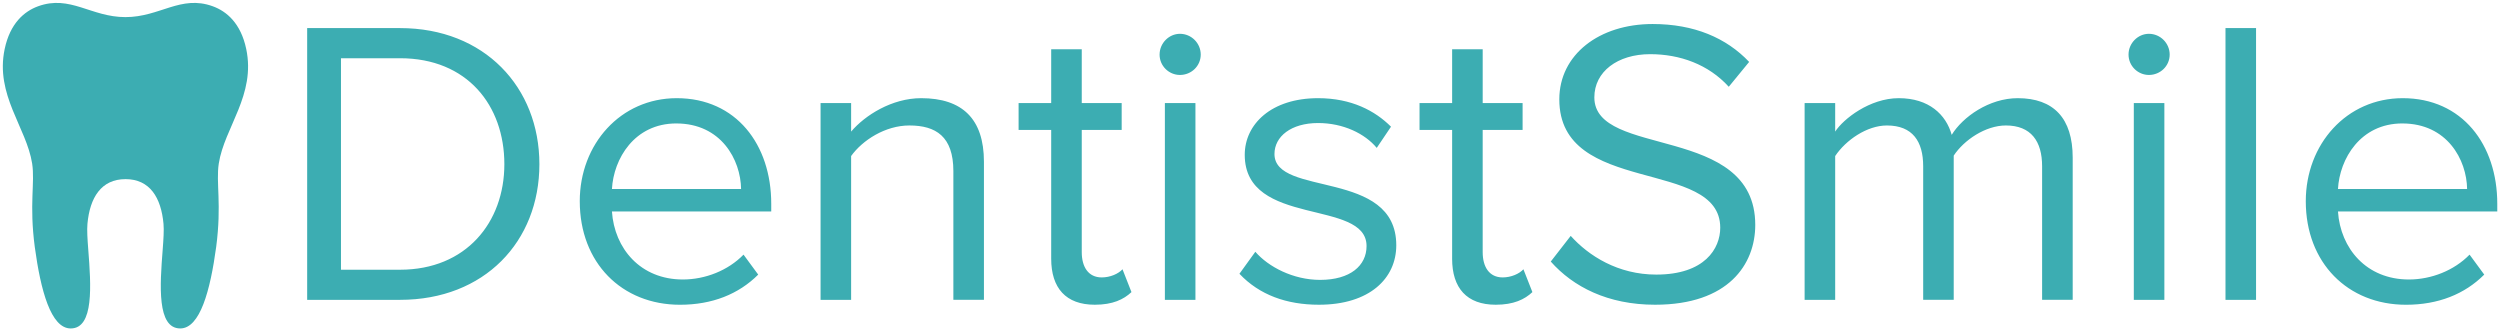
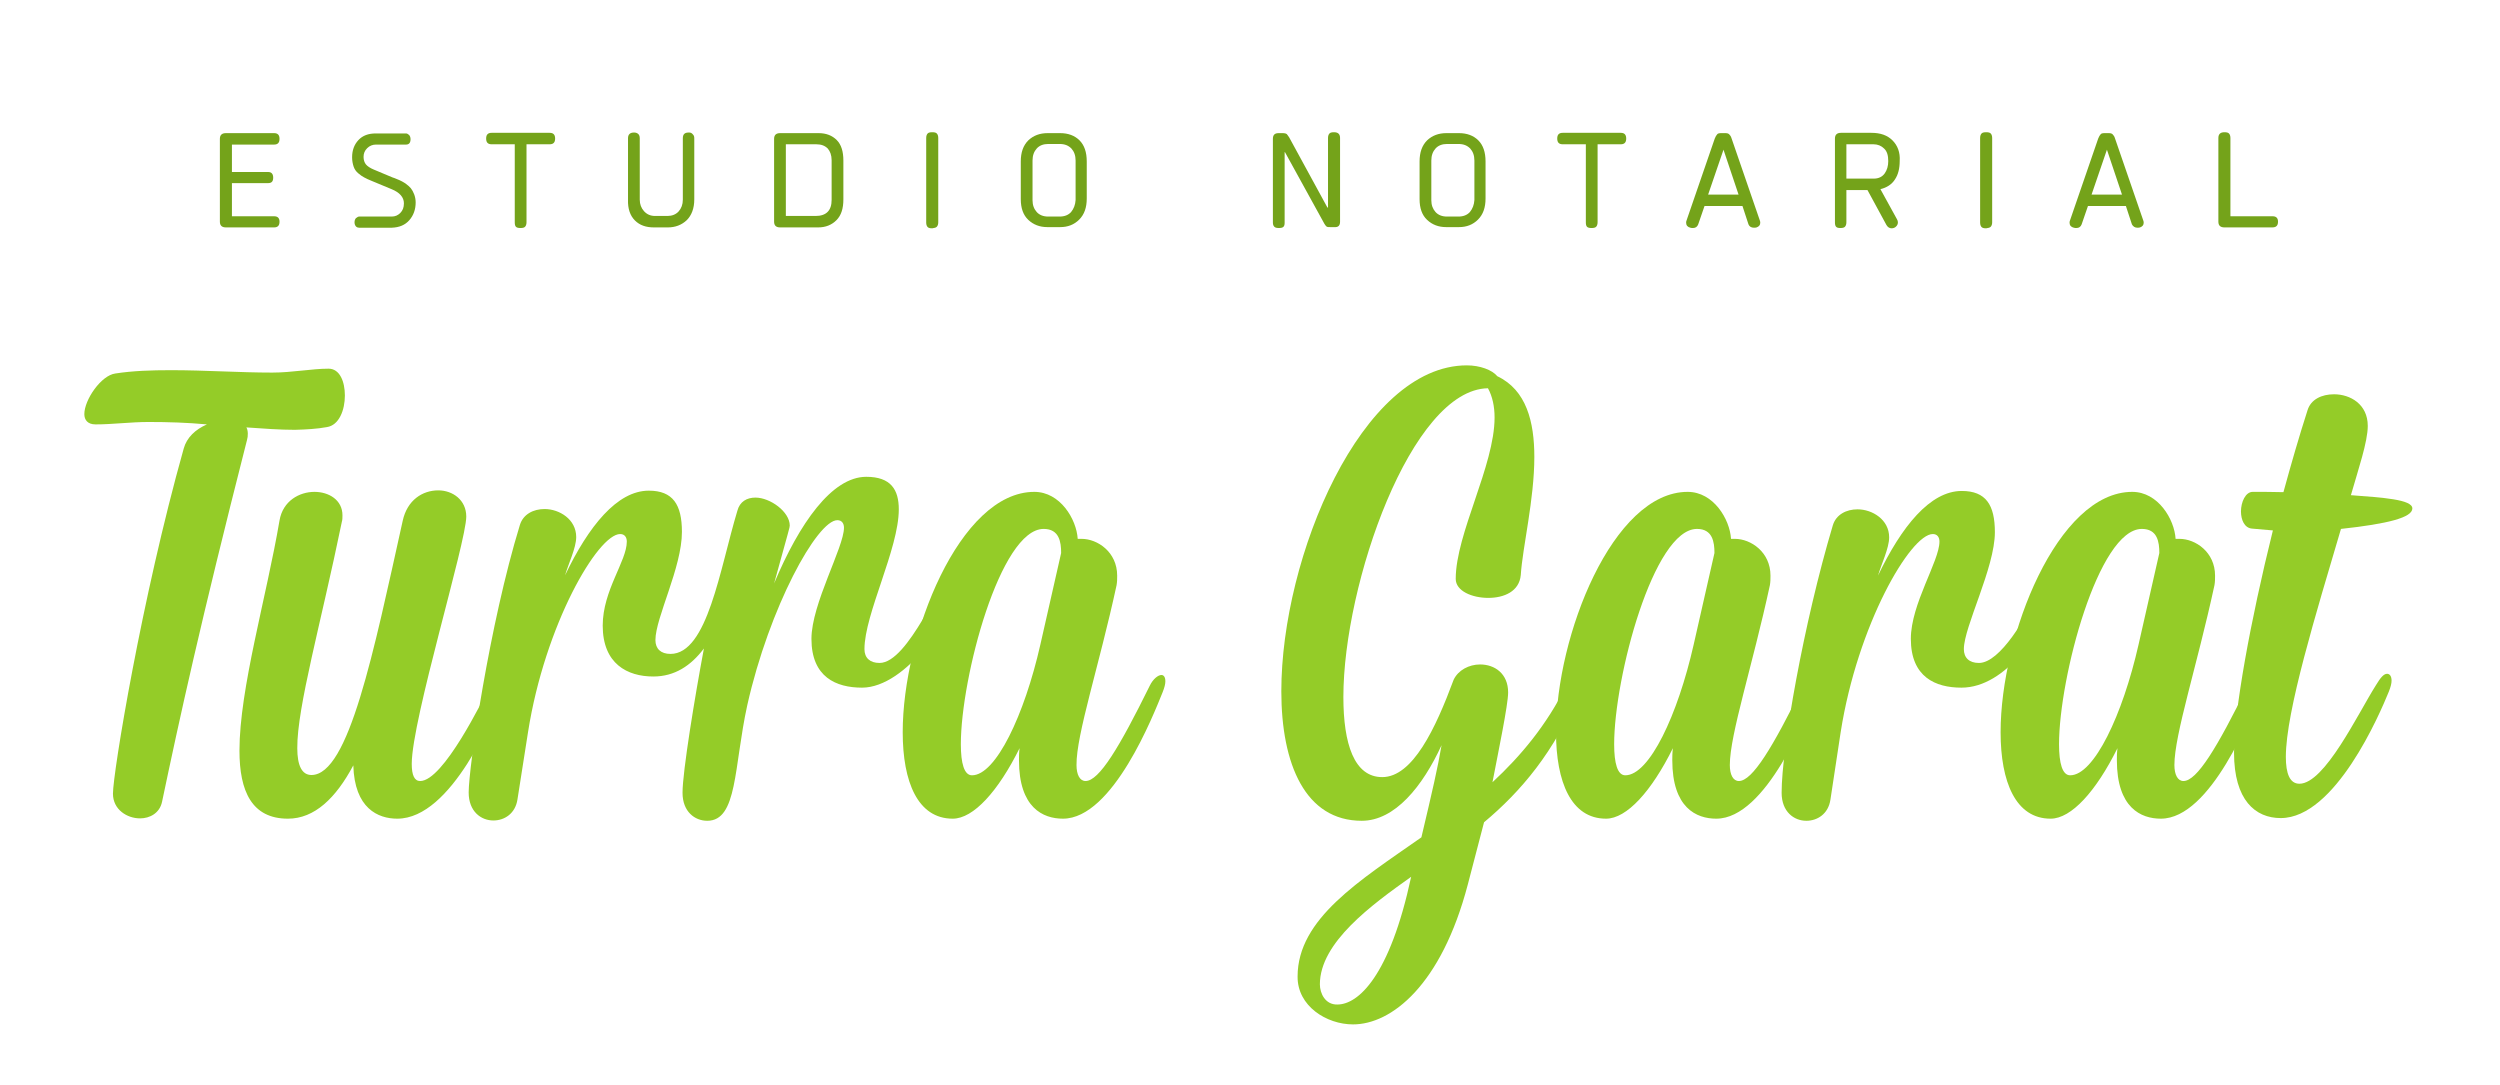
- <svg xmlns="http://www.w3.org/2000/svg" width="220.875" height="29.562" viewBox="0 0 220.875 29.562">
-   <path fill="#3CADB2" d="M11.086 15.826c2.152 0 3.15 1.633 3.36 3.952.05.556-.002 1.364-.074 2.3-.242 3.115-.52 6.94 1.553 6.94 1.753 0 2.654-3.363 3.174-7.198.5-3.795-.03-5.685.23-7.37.498-3.192 3.286-6.055 2.424-10.127-.477-2.26-1.72-3.32-2.953-3.768-2.837-1.033-4.67.957-7.717.957s-4.88-1.99-7.72-.957C2.136 1.002.892 2.065.414 4.323c-.86 4.07 1.927 6.935 2.427 10.128.26 1.686-.27 3.575.232 7.37.52 3.834 1.42 7.198 3.174 7.198 2.07 0 1.795-3.825 1.553-6.94-.072-.936-.125-1.745-.075-2.3.21-2.32 1.22-3.952 3.36-3.952z" />
-   <g fill="#3CADB2">
-     <path d="M27.138 26.492V2.482h8.207c7.45 0 12.31 5.22 12.31 12.023 0 6.84-4.858 11.986-12.31 11.986h-8.207zM44.56 14.505c0-5.184-3.275-9.36-9.215-9.36h-5.22V23.83h5.22c5.83 0 9.215-4.176 9.215-9.323zM51.222 17.78c0-5.04 3.6-9.106 8.567-9.106 5.254 0 8.35 4.104 8.35 9.323v.684H54.065c.216 3.276 2.52 6.012 6.263 6.012 1.98 0 3.995-.792 5.363-2.196l1.297 1.764c-1.728 1.728-4.068 2.664-6.91 2.664-5.148 0-8.855-3.708-8.855-9.143zm8.53-6.874c-3.708 0-5.543 3.13-5.687 5.795h11.41c-.035-2.59-1.763-5.794-5.723-5.794zM84.23 26.492V15.117c0-3.06-1.547-4.032-3.886-4.032-2.124 0-4.14 1.296-5.147 2.7v12.707h-2.7V9.106h2.7v2.52c1.224-1.44 3.6-2.952 6.19-2.952 3.637 0 5.544 1.836 5.544 5.615V26.49h-2.7zM92.873 22.856V11.48h-2.88V9.107h2.88V4.354h2.7v4.75H99.1v2.376h-3.527v10.8c0 1.296.576 2.23 1.764 2.23.756 0 1.476-.323 1.836-.72l.792 2.017c-.685.648-1.656 1.116-3.24 1.116-2.556 0-3.852-1.475-3.852-4.067zM102.45 4.822c0-1.008.827-1.835 1.8-1.835 1.007 0 1.835.828 1.835 1.835s-.828 1.8-1.836 1.8c-.973 0-1.8-.792-1.8-1.8zm.467 21.67V9.106h2.7v17.386h-2.7zM109.505 24.188l1.404-1.944c1.15 1.332 3.347 2.484 5.722 2.484 2.664 0 4.104-1.26 4.104-2.988 0-4.21-10.762-1.62-10.762-8.063 0-2.7 2.338-5.003 6.48-5.003 2.95 0 5.038 1.116 6.442 2.52l-1.26 1.872c-1.045-1.26-2.953-2.196-5.184-2.196-2.377 0-3.852 1.188-3.852 2.736 0 3.815 10.762 1.296 10.762 8.063 0 2.915-2.34 5.254-6.838 5.254-2.843 0-5.255-.864-7.02-2.736zM128.296 22.856V11.48h-2.88V9.107h2.88V4.354h2.7v4.75h3.526v2.376h-3.527v10.8c0 1.296.576 2.23 1.764 2.23.755 0 1.476-.323 1.835-.72l.793 2.017c-.686.648-1.656 1.116-3.24 1.116-2.557 0-3.852-1.475-3.852-4.067zM137.01 23.108l1.763-2.268c1.584 1.764 4.174 3.42 7.56 3.42 4.282 0 5.65-2.305 5.65-4.14 0-6.19-14.218-2.772-14.218-11.34 0-3.958 3.527-6.658 8.242-6.658 3.672 0 6.516 1.224 8.53 3.348l-1.8 2.196c-1.8-1.98-4.318-2.88-6.947-2.88-2.88 0-4.93 1.548-4.93 3.816 0 5.4 14.217 2.304 14.217 11.267 0 3.49-2.375 7.054-8.854 7.054-4.175 0-7.236-1.584-9.214-3.816zM180.42 26.492V14.685c0-2.196-.972-3.6-3.202-3.6-1.8 0-3.71 1.296-4.607 2.664v12.74h-2.698V14.686c0-2.196-.938-3.6-3.205-3.6-1.764 0-3.635 1.296-4.57 2.7v12.707h-2.7V9.106h2.7v2.52c.72-1.116 3.06-2.952 5.615-2.952 2.664 0 4.176 1.44 4.68 3.24.97-1.584 3.31-3.24 5.83-3.24 3.168 0 4.86 1.764 4.86 5.255v12.56h-2.7zM188.056 4.822c0-1.008.828-1.835 1.8-1.835 1.007 0 1.835.828 1.835 1.835s-.827 1.8-1.835 1.8c-.97 0-1.8-.792-1.8-1.8zm.466 21.67V9.106h2.7v17.386h-2.7zM196.622 26.492V2.482h2.7v24.01h-2.7zM203.716 17.78c0-5.04 3.6-9.106 8.566-9.106 5.256 0 8.352 4.104 8.352 9.323v.684H206.56c.215 3.276 2.52 6.012 6.264 6.012 1.98 0 3.994-.792 5.363-2.196l1.295 1.764c-1.727 1.728-4.066 2.664-6.91 2.664-5.15 0-8.856-3.708-8.856-9.143zm8.53-6.874c-3.706 0-5.542 3.13-5.687 5.795h11.41c-.035-2.59-1.764-5.794-5.723-5.794z" />
+ <svg xmlns="http://www.w3.org/2000/svg" version="1.1" id="Capa_1" x="0px" y="0px" viewBox="0 0 830 360" style="enable-background:new 0 0 830 360;" xml:space="preserve">
+   <style type="text/css">
+ 	.st0{fill:#94CC28;}
+ 	.st1{fill:#74A31A;}
+ </style>
+   <g id="Turra_Garat">
+     <path id="XMLID_97_" class="st0" d="M747.9,163.3c-2.4,0-3.9,3.4-3.9,6.5c0,2.7,1.1,5.5,3.7,5.7l6.9,0.6   c-7.5,30.2-12.9,59.9-12.9,73.8c0,15.8,7.1,21.7,15.5,21.7c18.1,0,32.9-34.6,35.9-42c0.6-1.5,0.9-2.7,0.9-3.6   c0-1.5-0.6-2.3-1.5-2.3c-1.1,0-2.2,1.3-3.7,3.8c-6,9.5-17,32.7-25.4,32.7c-3.2,0-4.5-3.4-4.5-8.9c0-15.2,10.1-47.9,18.3-75.7   c15.7-1.7,23.7-3.8,23.7-6.8c0-3-9.9-3.6-20.4-4.4c2.4-8.4,5.6-17.7,5.6-23c0-7.2-5.8-10.5-11.2-10.5c-4.1,0-7.7,1.7-8.8,5.3   c-2.8,8.7-5.4,17.7-8,27.2C754.6,163.3,751.2,163.3,747.9,163.3z" />
+     <path id="XMLID_95_" class="st0" d="M108.5,141.8c4.1-0.6,6-5.7,6-10.5c0-4.6-1.7-8.9-5.4-8.9c-5.6,0-12.1,1.3-18.7,1.3   c-10.8,0-22.4-0.8-33.6-0.8c-6.5,0-12.7,0.2-18.5,1.1c-4.7,0.6-10.3,8.7-10.3,13.5c0,1.9,1.1,3.4,3.7,3.4c5.8,0,11.6-0.8,17.6-0.8   c6.5,0,12.9,0.2,19.4,0.8c-3.9,1.7-6.7,4.4-7.7,8c-14,49.8-23.5,107.8-23.5,114.6c0,5.3,4.7,8.2,9,8.2c3.2,0,6.5-1.7,7.3-5.5   c5.8-27.6,12.7-59.3,28.2-120.1c0.4-1.3,0.4-3.2-0.2-4.2c5.6,0.4,11.2,0.8,16.1,0.8C101.6,142.6,105.3,142.4,108.5,141.8z" />
+     <path id="XMLID_93_" class="st0" d="M113.5,173.2c0.2-0.6,0.2-1.5,0.2-2.1c0-5.1-4.5-7.8-9.3-7.8c-5,0-10.5,3-11.6,9.5   c-4.3,25.3-13.3,55.9-13.3,76.4c0,13.5,4.1,22.6,16.1,22.6c8.8,0,15.9-6.8,21.7-17.7c0.4,14.3,8.2,17.7,14.6,17.7   c18.1,0,32.1-34.6,35.1-42c0.6-1.5,0.9-2.7,0.9-3.6c0-1.5-0.6-2.1-1.5-2.1c-1.1,0-2.4,1.1-3.7,3.6c-2.4,4.6-15.5,31.6-23.2,31.6   c-1.9,0-2.8-1.9-2.8-5.7c0-14.6,18.1-73.6,18.1-82.1c0-5.5-4.5-8.7-9.3-8.7c-5.2,0-10.3,3.2-11.8,10.1   c-9.7,43.7-17.9,84.4-30.3,84.4c-3.2,0-4.7-3.2-4.7-8.9C98.6,234.8,106.6,206.8,113.5,173.2z" />
+     <path id="XMLID_91_" class="st0" d="M175.3,243.1c5.6-35.7,23.2-65.8,30.6-65.8c1.5,0,2.2,1.1,2.2,2.5c0,6.5-8,16.2-8,27.9   c0,12.7,8.2,16.9,16.8,16.9c7.1,0,12.5-3.6,16.8-9.3c-3,16-7.1,40.9-7.1,47.9c0,6.3,4.1,9.3,8.2,9.3c10.1,0,8.8-17.9,13.3-38.4   c7.3-32.5,23.2-61.4,29.9-61.4c1.5,0,2.2,1.1,2.2,2.5c0,6.5-10.8,25.3-10.8,36.9c0,12.7,8.2,16.2,16.8,16.2c14.6,0,31-23.8,31-34.6   c0-1.5-0.6-2.3-1.5-2.3c-3.2,0-14,28.7-23.7,28.7c-3.2,0-5-1.7-5-4.6c0-11.6,11.4-33.3,11.4-46.4c0-6.5-2.6-10.8-10.8-10.8   c-11.4,0-22.2,15.4-30.6,35.4c5-18.1,5.2-18.6,5.2-19.2c0-4.6-6.5-9.3-11.4-9.3c-2.8,0-5.2,1.3-6,4.4c-5.8,19.2-9.9,47.5-22.2,47.5   c-3.2,0-5-1.7-5-4.6c0-7.4,8.8-24.1,8.8-35.9c0-9.1-3-13.7-11-13.7c-10.5,0-20,11.8-27.8,28.1c1.1-3.8,3.7-9.1,3.7-12.7   c0-5.9-5.6-9.3-10.5-9.3c-3.7,0-7.1,1.7-8.2,5.3c-10.1,32.9-17,80.4-17,88.8c0,6.3,4.1,9.3,8.2,9.3c3.7,0,7.3-2.3,8-7L175.3,243.1z   " />
+     <path id="XMLID_88_" class="st0" d="M370.7,194.3c0.2-1.1,0.2-2.1,0.2-3.2c0-7.8-6.5-12.2-11.8-12.2h-1.3   c-0.4-6.5-5.8-15.6-14.4-15.6c-24.8,0-43.7,47.7-43.7,79.8c0,16.5,5,28.7,16.6,28.7c6.9,0,15.1-9.1,22.2-23.4c-0.2,1.5-0.2,3-0.2,4   c0,15.8,8,19.4,14.6,19.4c16.6,0,30.1-34.6,33.1-42c0.6-1.5,0.9-2.7,0.9-3.6c0-1.5-0.6-2.1-1.3-2.1c-1.1,0-2.8,1.3-3.9,3.6   c-10.1,20.5-16.8,31.6-21.3,31.6c-1.9,0-3-2.1-3-5.3C357.3,243.9,364.9,221.1,370.7,194.3z M322.7,257.4c-2.6,0-3.7-4-3.7-10.3   c0-22.2,13.1-71.5,27.5-71.5c5.2,0,5.8,4.4,5.8,8l-6.9,30.4C340.1,237.4,330.6,257.4,322.7,257.4z" />
+     <path id="XMLID_85_" class="st0" d="M449.2,340.1c12.7,0,29.3-12.9,38.1-46.4l5.4-20.7c12.1-10.1,23.5-23.4,31.6-43.3   c0.4-1.3,0.9-2.5,0.9-3.4c0-1.5-0.6-2.1-1.5-2.1c-1.1,0-2.6,1.1-3.7,3.4c-6.5,13.1-15.1,23.4-24.5,32.1c1.9-9.9,5.2-25.7,5.2-29.8   c0-6.3-4.5-9.3-9.3-9.3c-3.7,0-7.3,1.9-8.8,5.1c-6,16.2-13.6,32.3-23.7,32.3c-9.3,0-12.9-11-12.9-26.6c0-37.6,22.6-102.1,48-102.5   c1.5,2.7,2.2,6.1,2.2,9.7c0,16-12.9,38.6-12.9,53.6c0,4,5.4,6.3,10.8,6.3c5.2,0,10.3-2.1,10.8-7.6c0.6-9.3,4.5-25.1,4.5-39.2   c0-11.6-2.6-22.2-12.3-26.8c-1.7-2.1-5.8-3.6-10.1-3.6c-34.9,0-61.6,63.5-61.6,108.2c0,24.3,8,43,26.7,43c11,0,20.2-11.4,26.5-25.1   c-1.3,7.6-3,15-6.7,30.6c-20.4,14.3-41.1,27-41.1,46.2C430.7,334,440.4,340.1,449.2,340.1z M438.2,326.8   c0-13.9,17.2-26.4,30.3-35.7c-7.1,33.1-17.6,42.4-24.5,42.4C440,333.6,438.2,329.8,438.2,326.8z" />
+     <path id="XMLID_82_" class="st0" d="M587.6,194.3c0.2-1.1,0.2-2.1,0.2-3.2c0-7.8-6.5-12.2-11.8-12.2h-1.3   c-0.4-6.5-5.8-15.6-14.4-15.6c-24.8,0-43.7,47.7-43.7,79.8c0,16.5,5,28.7,16.6,28.7c6.9,0,15.1-9.1,22.2-23.4c-0.2,1.5-0.2,3-0.2,4   c0,15.8,8,19.4,14.6,19.4c16.6,0,30.1-34.6,33.1-42c0.6-1.5,0.9-2.7,0.9-3.6c0-1.5-0.6-2.1-1.3-2.1c-1.1,0-2.8,1.3-3.9,3.6   c-10.1,20.5-16.8,31.6-21.3,31.6c-1.9,0-3-2.1-3-5.3C574.3,243.9,581.8,221.1,587.6,194.3z M539.6,257.4c-2.6,0-3.7-4-3.7-10.3   c0-22.2,13.1-71.5,27.5-71.5c5.2,0,5.8,4.4,5.8,8l-6.9,30.4C557,237.4,547.6,257.4,539.6,257.4z" />
+     <path id="XMLID_80_" class="st0" d="M611.1,243.1c5.6-35.7,23.2-65.8,30.6-65.8c1.5,0,2.2,1.1,2.2,2.5c0,6.5-9.5,20.7-9.5,32.3   c0,12.7,8.2,16.2,16.8,16.2c14.9,0,27.3-19,30.6-31c0.4-1.5,1.3-5.9-1.1-5.9c-1.3,0-2.8,1.9-4.1,5.1c-3.7,8.2-12.5,23.6-19.6,23.6   c-3.2,0-5-1.7-5-4.6c0-7.4,10.3-27,10.3-38.8c0-9.1-3-13.7-11-13.7c-10.5,0-20,11.8-27.8,28.1c1.1-3.8,3.7-9.1,3.7-12.7   c0-5.9-5.6-9.3-10.5-9.3c-3.7,0-7.1,1.7-8.2,5.3c-9.7,32.5-17,74.1-17,88.8c0,6.3,4.1,9.3,8.2,9.3c3.7,0,7.3-2.3,8-7L611.1,243.1z" />
+     <path id="XMLID_77_" class="st0" d="M735.2,194.3c0.2-1.1,0.2-2.1,0.2-3.2c0-7.8-6.5-12.2-11.8-12.2h-1.3   c-0.4-6.5-5.8-15.6-14.4-15.6c-24.8,0-43.7,47.7-43.7,79.8c0,16.5,5,28.7,16.6,28.7c6.9,0,15.1-9.1,22.2-23.4c-0.2,1.5-0.2,3-0.2,4   c0,15.8,8,19.4,14.6,19.4c16.6,0,30.1-34.6,33.1-42c0.6-1.5,0.9-2.7,0.9-3.6c0-1.5-0.6-2.1-1.3-2.1c-1.1,0-2.8,1.3-3.9,3.6   c-10.1,20.5-16.8,31.6-21.3,31.6c-1.9,0-3-2.1-3-5.3C721.9,243.9,729.4,221.1,735.2,194.3z M687.3,257.4c-2.6,0-3.7-4-3.7-10.3   c0-22.2,13.1-71.5,27.5-71.5c5.2,0,5.8,4.4,5.8,8l-6.9,30.4C704.7,237.4,695.2,257.4,687.3,257.4z" />
+   </g>
+   <g id="Estudio_Notarial">
+     <path id="XMLID_75_" class="st1" d="M92.8,73.6c0-1.2-0.6-1.8-1.8-1.8h-14v-11h12c1.2,0,1.7-0.6,1.7-1.8c0-1.3-0.6-1.9-1.7-1.9h-12   v-9.1h14c1.2,0,1.8-0.6,1.8-1.9c0-1.3-0.6-1.9-1.8-1.9H75c-1.3,0-2,0.6-2,1.9v27.5c0,1.3,0.7,1.9,2,1.9h16   C92.2,75.5,92.8,74.9,92.8,73.6L92.8,73.6z" />
+     <path id="XMLID_73_" class="st1" d="M135.9,73.1c1.4-1.6,2.1-3.6,2.1-5.9c0-1-0.2-1.9-0.5-2.7c-0.3-0.8-0.7-1.5-1.1-2   c-0.4-0.5-1-1-1.8-1.6c-0.8-0.5-1.5-0.9-2-1.1c-0.6-0.2-1.3-0.6-2.3-0.9l-6.2-2.6c-1.2-0.5-2.1-1.1-2.6-1.7   c-0.5-0.6-0.8-1.5-0.8-2.5c0-1.2,0.4-2.1,1.2-2.9c0.8-0.8,1.8-1.2,2.9-1.2h10c1,0,1.5-0.6,1.5-1.8c0-0.6-0.2-1.1-0.5-1.4   c-0.3-0.3-0.7-0.5-1-0.5h-10c-2.5,0-4.4,0.7-5.8,2.2c-1.4,1.5-2.1,3.4-2.1,5.7c0,1.2,0.2,2.2,0.5,3.1c0.3,0.9,0.8,1.6,1.5,2.2   c0.7,0.6,1.4,1.1,2,1.4c0.6,0.3,1.5,0.8,2.6,1.2l6.5,2.7c2.7,1.1,4.1,2.7,4.1,4.7c0,1.4-0.4,2.4-1.2,3.2c-0.8,0.8-1.7,1.2-2.9,1.2   h-10.8c-0.3,0-0.6,0.2-1,0.5c-0.3,0.3-0.5,0.8-0.5,1.4c0,0.6,0.2,1.1,0.5,1.4c0.3,0.3,0.7,0.4,1,0.4h10.9   C132.6,75.5,134.5,74.7,135.9,73.1z" />
+     <path id="XMLID_71_" class="st1" d="M184.3,46c0-1.3-0.6-1.9-1.8-1.9h-19.3c-1.2,0-1.8,0.6-1.8,1.9c0,1.3,0.6,1.9,1.8,1.9h7.7v25.9   c0,0.7,0.1,1.2,0.4,1.5c0.3,0.3,0.8,0.4,1.5,0.4c0.7,0,1.2-0.1,1.5-0.4c0.3-0.3,0.5-0.8,0.5-1.5V47.9h7.7   C183.7,47.9,184.3,47.3,184.3,46z" />
+     <path id="XMLID_69_" class="st1" d="M210.8,73.2c1.6,1.6,3.7,2.3,6.3,2.3h4.6c2.5,0,4.6-0.8,6.3-2.4c1.6-1.6,2.5-3.9,2.5-6.9V45.9   c0-0.5-0.1-0.9-0.4-1.2c-0.2-0.3-0.5-0.5-0.7-0.6c-0.3-0.1-0.5-0.1-0.8-0.1c-1.3,0-1.9,0.6-1.9,1.9v20.4c0,1.6-0.5,2.9-1.4,3.9   c-0.9,1-2.2,1.5-3.7,1.5h-4.1c-1.5,0-2.7-0.5-3.7-1.6c-0.9-1-1.4-2.3-1.4-3.8V45.9c0-0.7-0.2-1.2-0.6-1.5c-0.4-0.3-0.8-0.4-1.3-0.4   c-1.3,0-2,0.6-2,1.9v20.4C208.4,69.3,209.2,71.6,210.8,73.2z" />
+     <path id="XMLID_66_" class="st1" d="M270.8,71.7h-9.9V47.9H271c1.7,0,2.9,0.5,3.8,1.4c0.8,0.9,1.3,2.2,1.3,3.9v13.2   C276.1,69.9,274.3,71.7,270.8,71.7L270.8,71.7z M277.7,73.1c1.6-1.6,2.3-3.9,2.3-6.9V53.3c0-3-0.7-5.3-2.2-6.8   c-1.5-1.5-3.5-2.3-6-2.3H259c-1.3,0-2,0.6-2,1.9v27.5c0,1.3,0.7,1.9,2,1.9h12.6C274.1,75.5,276.1,74.7,277.7,73.1z" />
+     <path id="XMLID_64_" class="st1" d="M311,75.3c0.3-0.3,0.5-0.8,0.5-1.5V45.8c0-0.7-0.2-1.2-0.5-1.5c-0.3-0.3-0.8-0.4-1.5-0.4   c-0.7,0-1.2,0.1-1.5,0.4c-0.3,0.3-0.5,0.8-0.5,1.5v28.1c0,0.7,0.2,1.2,0.5,1.5c0.3,0.3,0.8,0.4,1.5,0.4   C310.2,75.7,310.7,75.6,311,75.3z" />
+     <path id="XMLID_61_" class="st1" d="M341.4,46.6c-1.7,1.7-2.5,4-2.5,7v12.5c0,3,0.8,5.3,2.5,6.9s3.8,2.4,6.3,2.4h4.3   c2.5,0,4.6-0.8,6.3-2.5c1.7-1.7,2.5-4,2.5-7V53.6c0-3.1-0.8-5.4-2.4-7c-1.6-1.6-3.8-2.4-6.4-2.4h-4.2   C345.2,44.2,343.1,45,341.4,46.6z M355.6,70.4c-0.9,1-2.2,1.5-3.8,1.5h-3.8c-1.6,0-2.9-0.5-3.8-1.5c-0.9-1-1.4-2.3-1.4-3.9V53.3   c0-1.7,0.5-3,1.4-4c0.9-1,2.2-1.5,3.8-1.5h3.8c1.7,0,2.9,0.5,3.9,1.5c0.9,1,1.4,2.3,1.4,4v13.1C357,68,356.5,69.3,355.6,70.4z" />
+     <path id="XMLID_59_" class="st1" d="M444.9,73.6V45.8c0-1.3-0.7-1.9-2-1.9c-0.7,0-1.2,0.1-1.5,0.4c-0.3,0.3-0.5,0.8-0.5,1.5v23.1   l-0.2,0L428,45.6c-0.3-0.5-0.6-0.8-0.8-1.1c-0.3-0.2-0.7-0.3-1.2-0.3h-1.5c-1.3,0-1.9,0.6-1.9,1.9v27.8c0,0.7,0.2,1.1,0.5,1.4   c0.3,0.3,0.8,0.4,1.5,0.4c0.7,0,1.2-0.1,1.5-0.4c0.3-0.3,0.4-0.7,0.4-1.4V50.5h0.1l13.1,23.8c0.2,0.4,0.5,0.7,0.7,0.9   c0.3,0.2,0.6,0.2,1.2,0.2h1.4C444.3,75.5,444.9,74.9,444.9,73.6L444.9,73.6z" />
+     <path id="XMLID_56_" class="st1" d="M473.8,46.6c-1.7,1.7-2.5,4-2.5,7v12.5c0,3,0.8,5.3,2.5,6.9c1.7,1.6,3.8,2.4,6.3,2.4h4.3   c2.5,0,4.6-0.8,6.3-2.5c1.7-1.7,2.5-4,2.5-7V53.6c0-3.1-0.8-5.4-2.4-7c-1.6-1.6-3.8-2.4-6.4-2.4h-4.2   C477.6,44.2,475.5,45,473.8,46.6z M488,70.4c-0.9,1-2.2,1.5-3.8,1.5h-3.8c-1.6,0-2.9-0.5-3.8-1.5c-0.9-1-1.4-2.3-1.4-3.9V53.3   c0-1.7,0.5-3,1.4-4c0.9-1,2.2-1.5,3.8-1.5h3.8c1.7,0,2.9,0.5,3.9,1.5c0.9,1,1.4,2.3,1.4,4v13.1C489.4,68,488.9,69.3,488,70.4z" />
+     <path id="XMLID_36_" class="st1" d="M539.9,46c0-1.3-0.6-1.9-1.8-1.9h-19.3c-1.2,0-1.8,0.6-1.8,1.9c0,1.3,0.6,1.9,1.8,1.9h7.7v25.9   c0,0.7,0.1,1.2,0.4,1.5c0.3,0.3,0.8,0.4,1.5,0.4c0.7,0,1.2-0.1,1.5-0.4c0.3-0.3,0.5-0.8,0.5-1.5V47.9h7.7   C539.3,47.9,539.9,47.3,539.9,46z" />
+     <path id="XMLID_33_" class="st1" d="M582.3,75.6c0.3,0,0.6,0,0.9-0.1c0.8-0.3,1.2-0.8,1.2-1.5c0-0.2,0-0.5-0.1-0.7l-9.4-27.3   c-0.2-0.7-0.5-1.1-0.8-1.4c-0.3-0.3-0.7-0.4-1.3-0.4h-1.4c-0.6,0-1.1,0.1-1.3,0.4c-0.3,0.3-0.5,0.7-0.8,1.4l-9.4,27.3   c-0.1,0.2-0.1,0.4-0.1,0.7c0,0.8,0.5,1.4,1.4,1.6c0.3,0.1,0.6,0.1,0.9,0.1c0.8,0,1.4-0.4,1.7-1.2l2.1-6.1h12.6l2,6.1   C580.8,75.2,581.4,75.6,582.3,75.6L582.3,75.6z M572.2,49.7l5,14.9h-10.1L572.2,49.7L572.2,49.7z" />
+     <path id="XMLID_30_" class="st1" d="M625.5,49.3c1,0.9,1.4,2.3,1.4,4.2c0,1.6-0.4,3-1.2,4.1c-0.8,1.1-2,1.7-3.6,1.7h-9.1V47.9h9   C623.4,47.9,624.6,48.4,625.5,49.3z M628.3,46.6c-1.7-1.7-4-2.5-7-2.5h-10.1c-1.3,0-2,0.6-2,1.9v27.8c0,0.7,0.1,1.2,0.4,1.5   c0.3,0.3,0.7,0.4,1.4,0.4c0.7,0,1.2-0.1,1.5-0.4c0.3-0.3,0.5-0.8,0.5-1.5V63.1h7l6.3,11.6c0.4,0.7,1,1.1,1.7,1.1   c0.6,0,1.1-0.2,1.5-0.6c0.4-0.4,0.6-0.8,0.6-1.4c0-0.3-0.1-0.7-0.3-1l-5.5-10c2.1-0.5,3.8-1.6,4.8-3.2c1.1-1.6,1.6-3.7,1.6-6.1   C630.9,50.6,630,48.3,628.3,46.6z" />
+     <path id="XMLID_28_" class="st1" d="M660.9,75.3c0.3-0.3,0.5-0.8,0.5-1.5V45.8c0-0.7-0.2-1.2-0.5-1.5c-0.3-0.3-0.8-0.4-1.5-0.4   c-0.7,0-1.2,0.1-1.5,0.4c-0.3,0.3-0.5,0.8-0.5,1.5v28.1c0,0.7,0.2,1.2,0.5,1.5c0.3,0.3,0.8,0.4,1.5,0.4   C660.1,75.7,660.6,75.6,660.9,75.3z" />
+     <path id="XMLID_25_" class="st1" d="M709.6,75.6c0.3,0,0.6,0,0.9-0.1c0.8-0.3,1.2-0.8,1.2-1.5c0-0.2,0-0.5-0.1-0.7l-9.4-27.3   c-0.2-0.7-0.5-1.1-0.8-1.4c-0.3-0.3-0.7-0.4-1.3-0.4h-1.4c-0.6,0-1.1,0.1-1.3,0.4c-0.3,0.3-0.5,0.7-0.8,1.4l-9.4,27.3   c-0.1,0.2-0.1,0.4-0.1,0.7c0,0.8,0.5,1.4,1.4,1.6c0.3,0.1,0.6,0.1,0.9,0.1c0.8,0,1.4-0.4,1.7-1.2l2.1-6.1h12.6l2,6.1   C708.2,75.2,708.8,75.6,709.6,75.6L709.6,75.6z M699.5,49.7l5,14.9h-10.1L699.5,49.7L699.5,49.7z" />
+     <path id="XMLID_23_" class="st1" d="M756.3,73.6c0-1.2-0.6-1.8-1.8-1.8h-14V45.8c0-0.7-0.2-1.2-0.5-1.5c-0.3-0.3-0.8-0.4-1.5-0.4   c-1.3,0-2,0.6-2,1.9v27.8c0,1.3,0.7,1.9,2,1.9h15.9C755.7,75.5,756.3,74.9,756.3,73.6L756.3,73.6z" />
  </g>
</svg>
